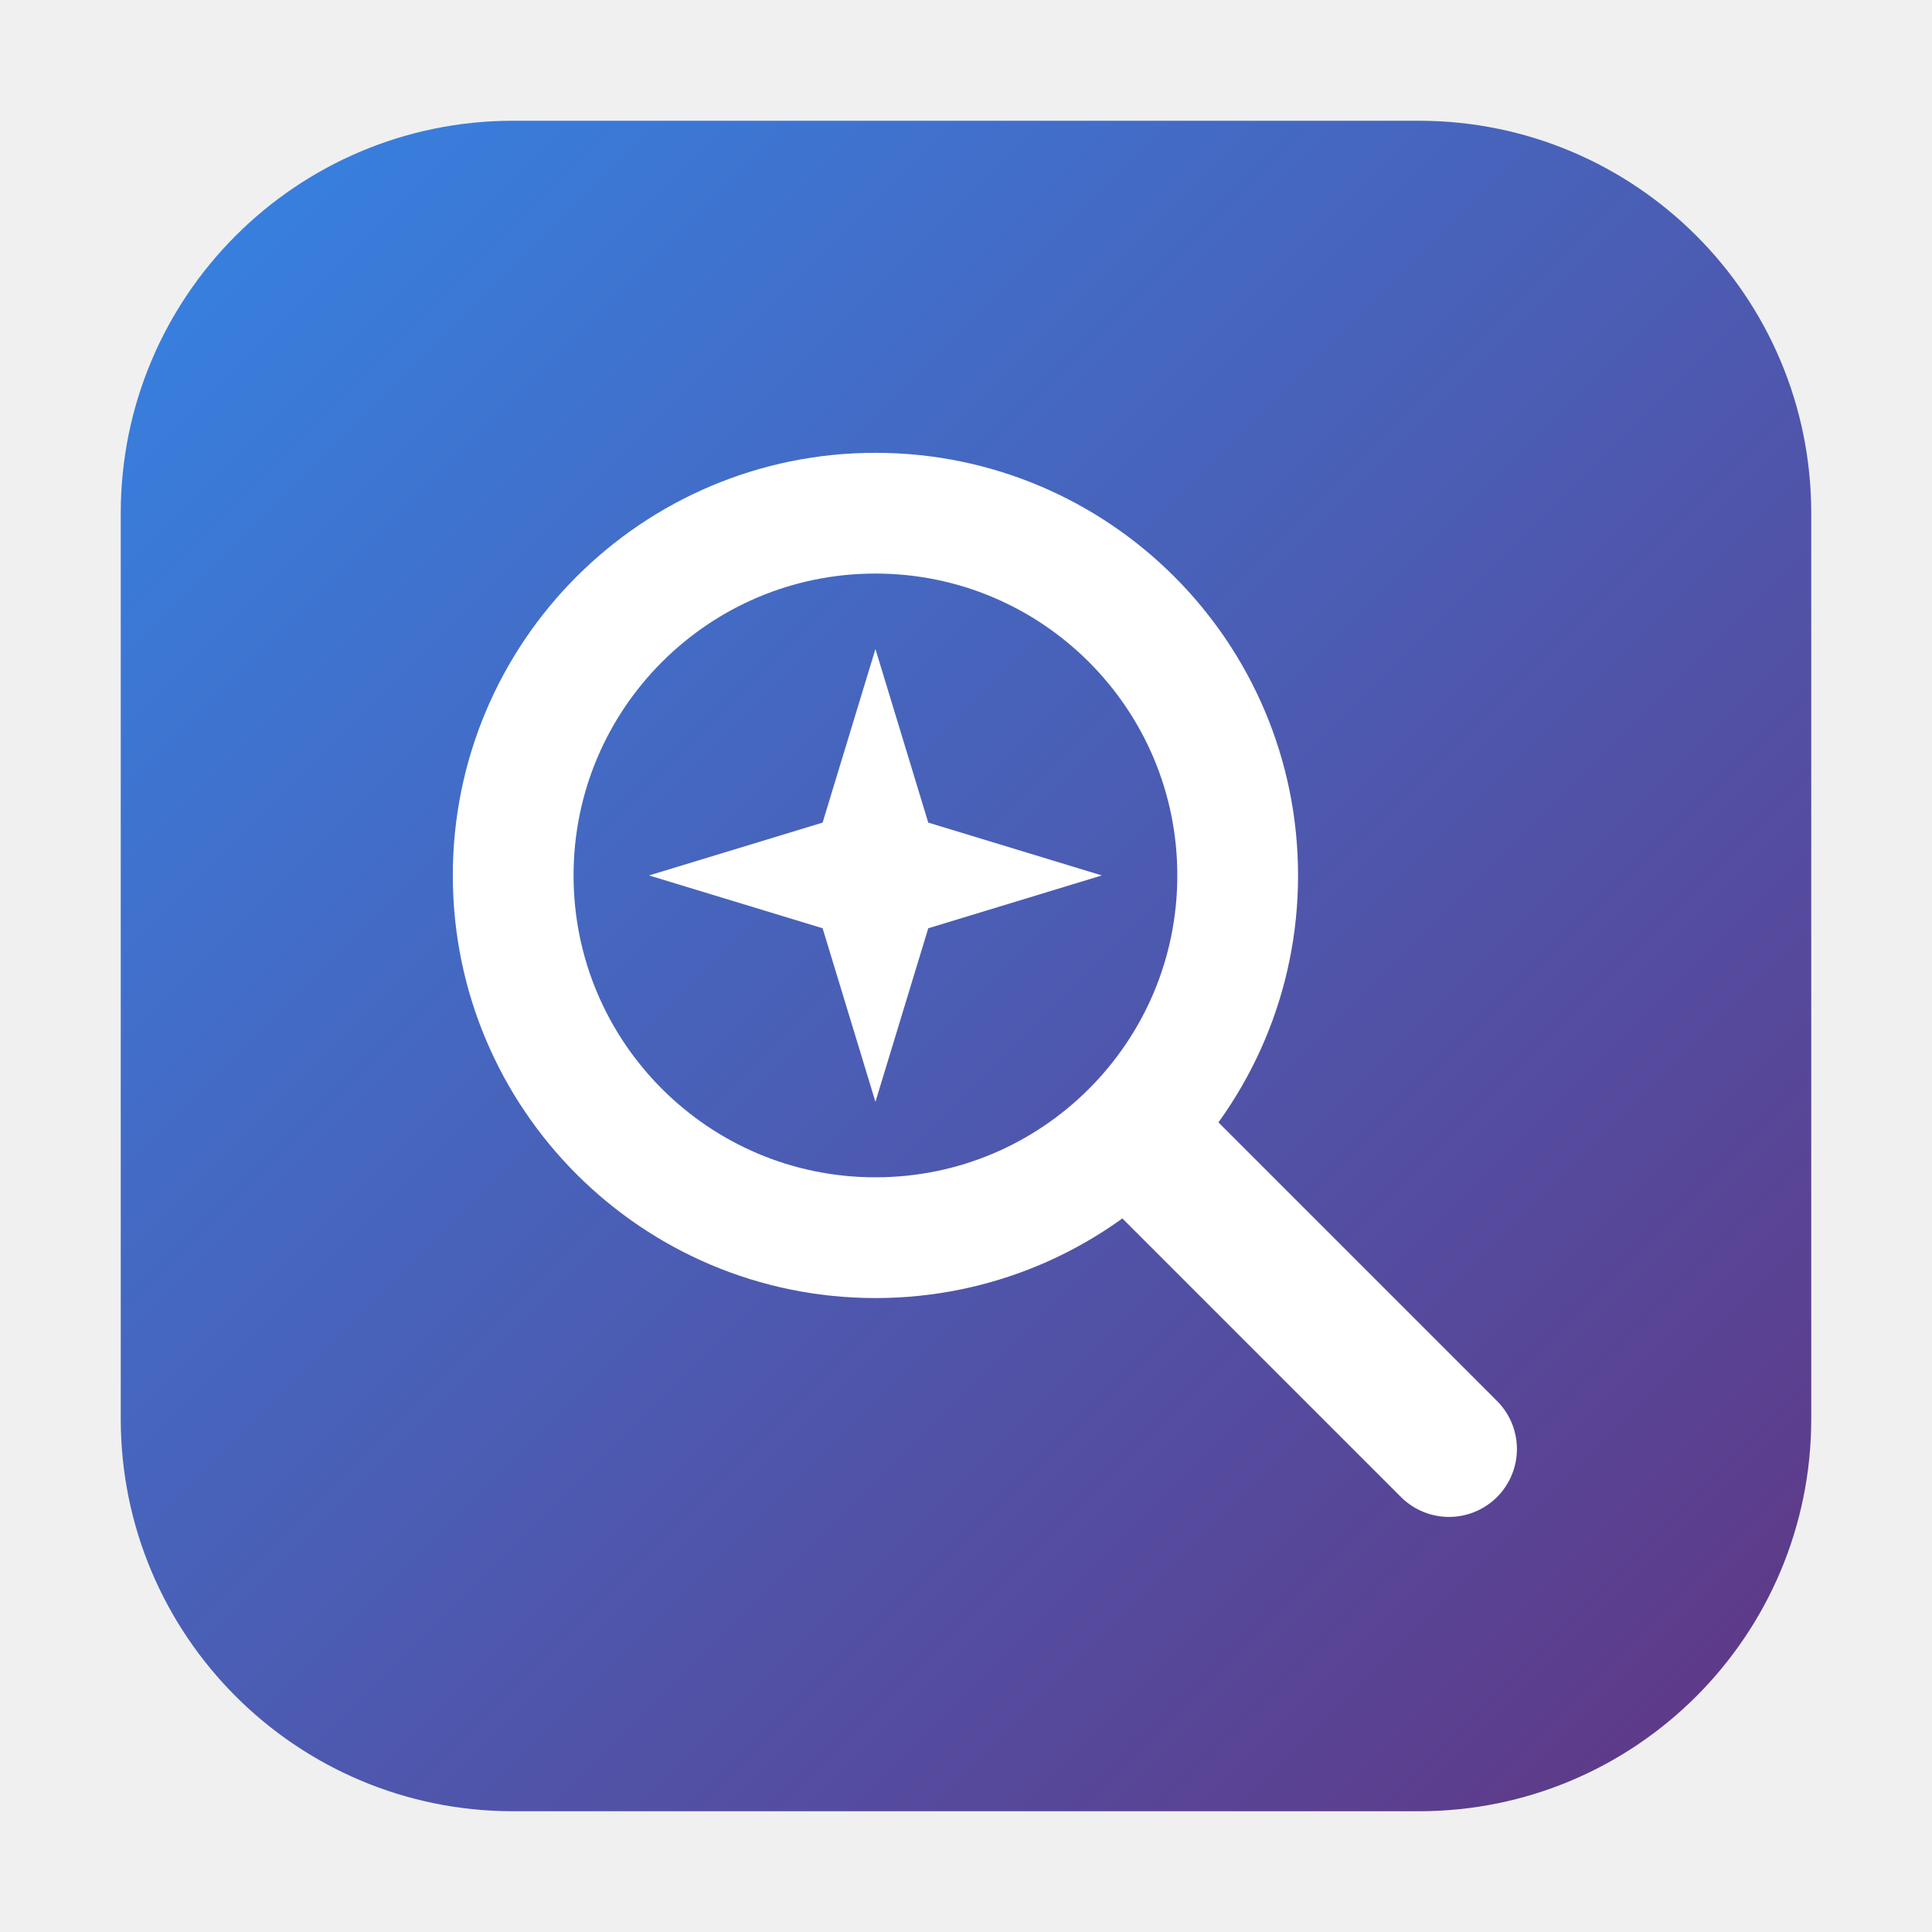
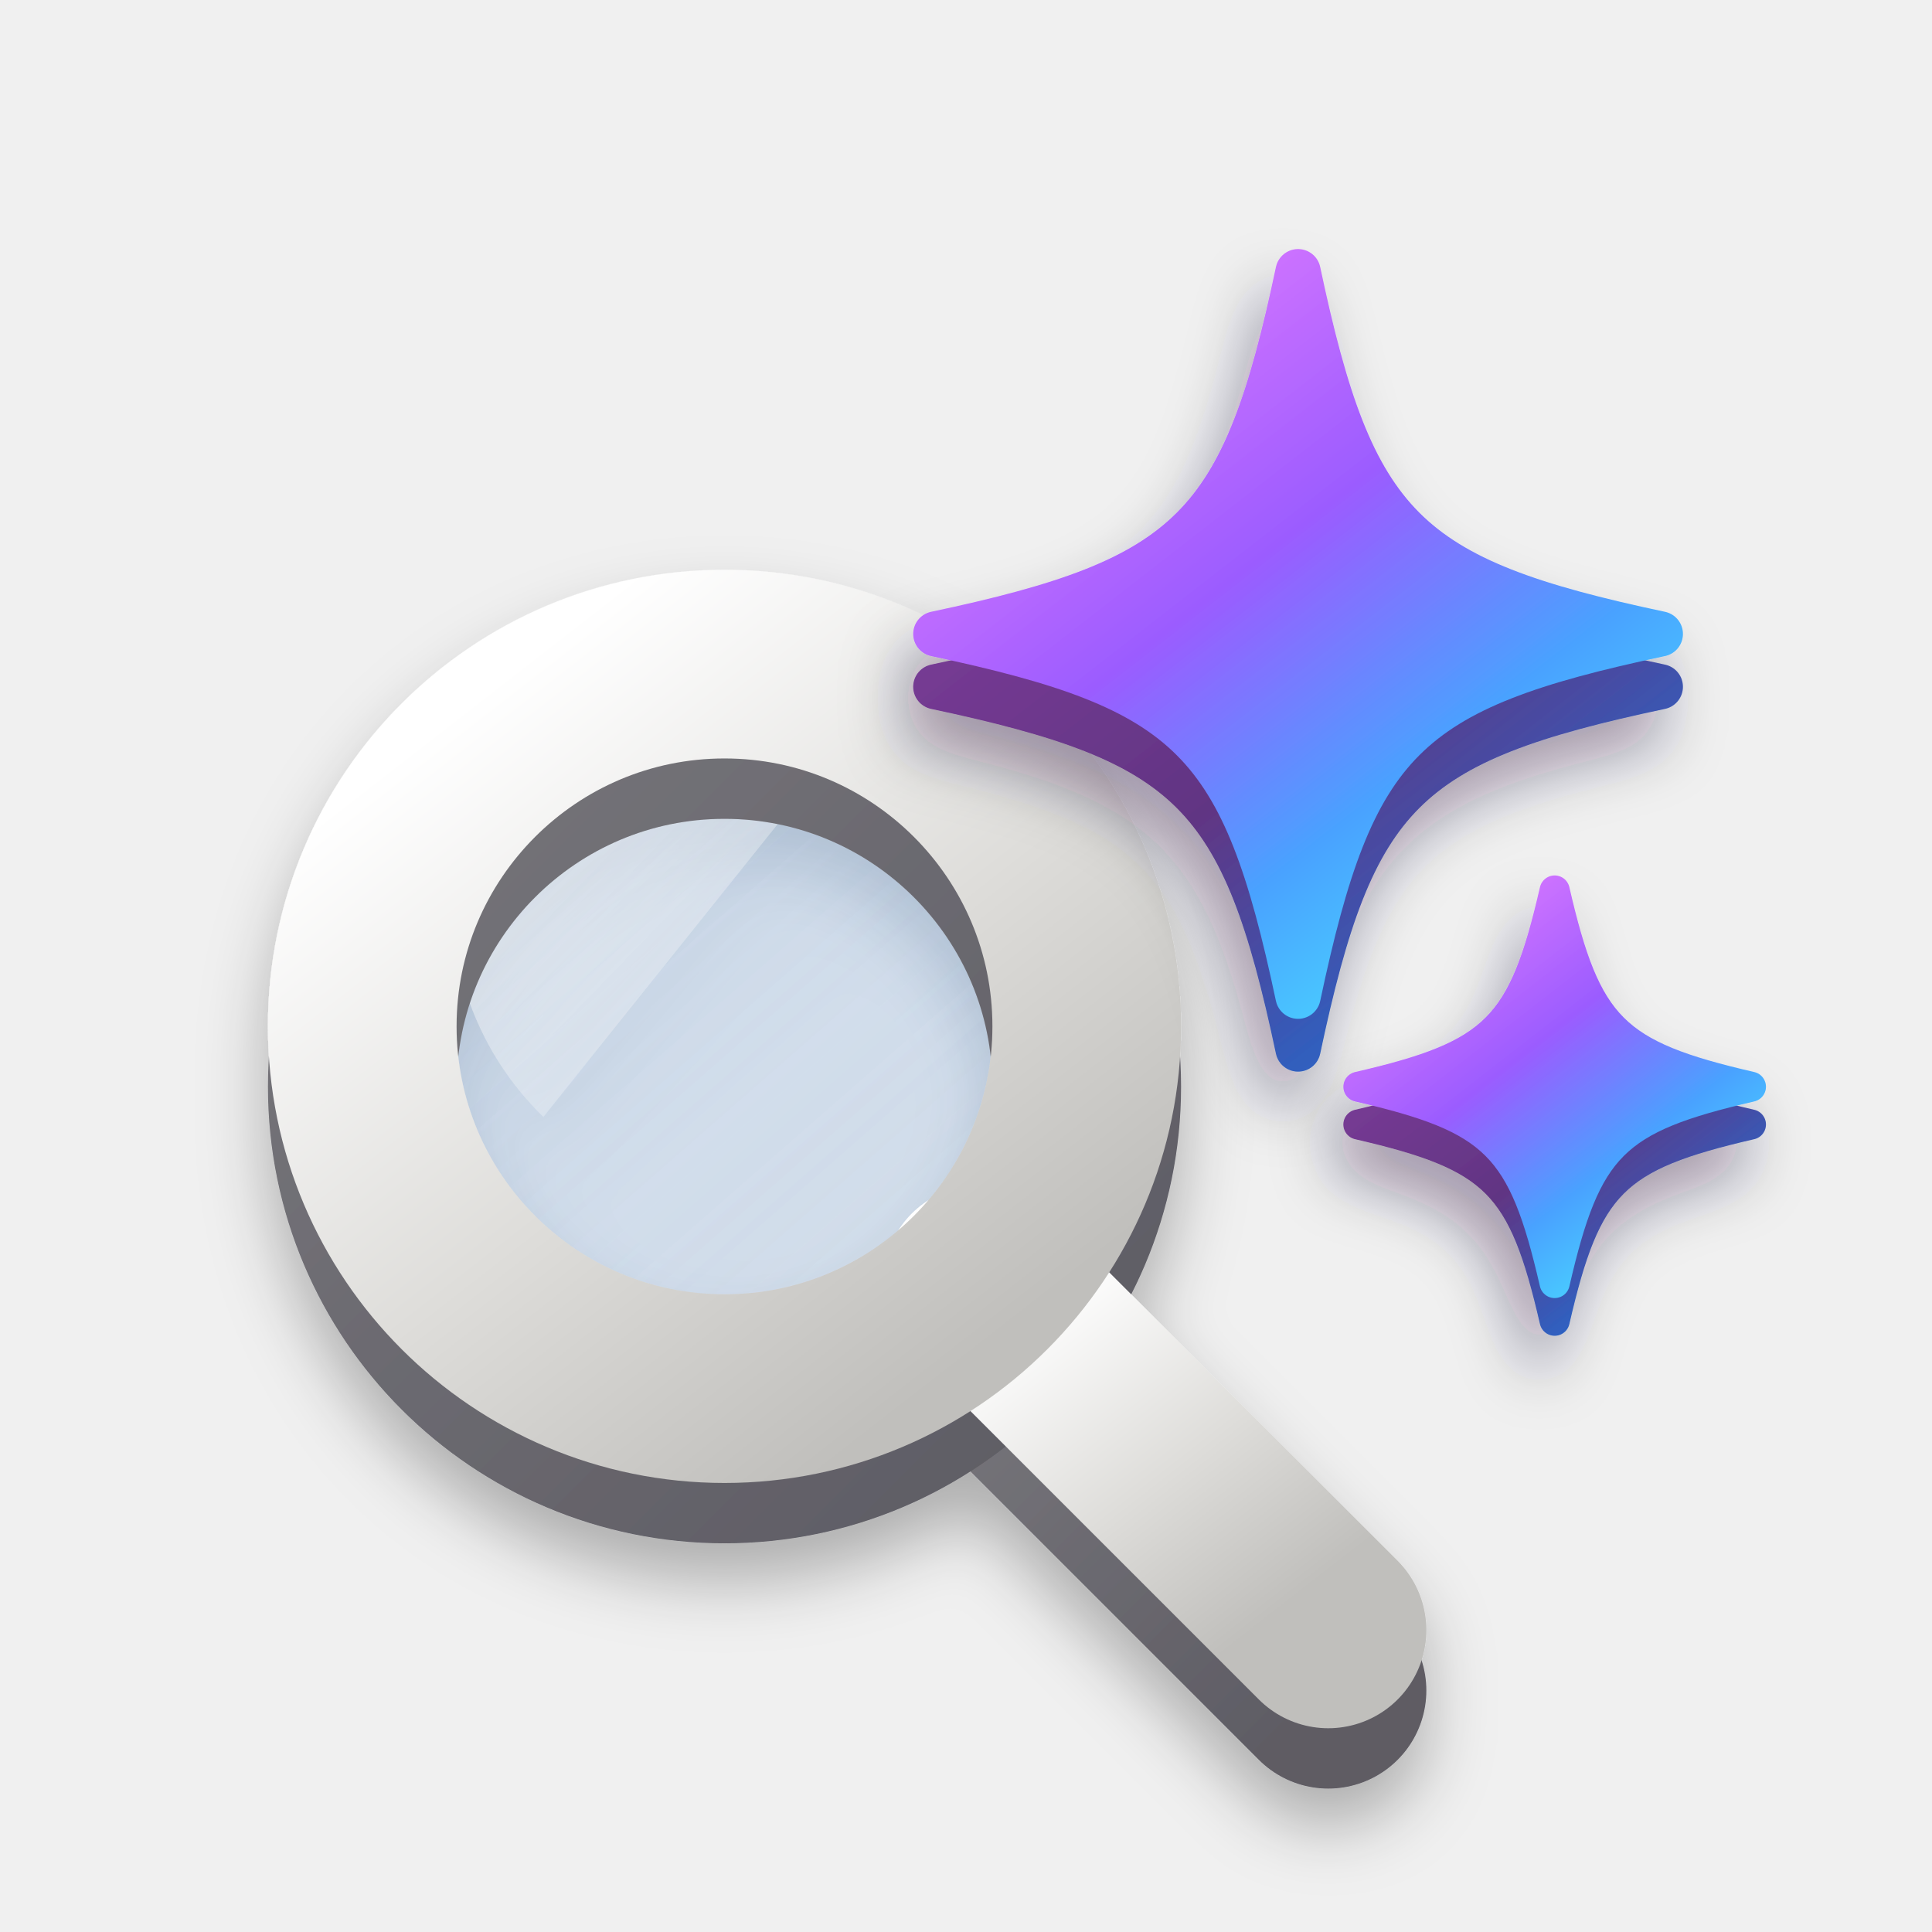
- <svg xmlns="http://www.w3.org/2000/svg" viewBox="0 0 128 128">
+ <svg xmlns="http://www.w3.org/2000/svg" width="128" height="128" viewBox="0 0 128 128">
  <defs>
-     <linearGradient id="bg" x1="0" y1="0" x2="1" y2="1">
-       <stop offset="0%" stop-color="#3584e4" />
-       <stop offset="100%" stop-color="#613583" />
+     <linearGradient id="glassTint" x1="0.15" y1="0.1" x2="0.85" y2="0.9">
+       <stop offset="0%" stop-color="#99c1f1" stop-opacity="0.28" />
+       <stop offset="100%" stop-color="#62a0ea" stop-opacity="0.14" />
    </linearGradient>
+     <linearGradient id="glassShine" x1="0" y1="0" x2="1" y2="1">
+       <stop offset="0%" stop-color="#ffffff" stop-opacity="0.55" />
+       <stop offset="100%" stop-color="#ffffff" stop-opacity="0" />
+     </linearGradient>
+     <linearGradient id="ringExtrude" x1="0" y1="0" x2="1" y2="1">
+       <stop offset="0%" stop-color="#77767b" />
+       <stop offset="100%" stop-color="#5e5c64" />
+     </linearGradient>
+     <linearGradient id="ringFront" x1="0.15" y1="0.05" x2="0.85" y2="0.95">
+       <stop offset="0%" stop-color="#ffffff" />
+       <stop offset="55%" stop-color="#deddda" />
+       <stop offset="100%" stop-color="#c0bfbc" />
+     </linearGradient>
+     <linearGradient id="sparkleExtrude" x1="0.15" y1="0.05" x2="0.85" y2="0.95">
+       <stop offset="0%" stop-color="#813d9c" />
+       <stop offset="55%" stop-color="#613583" />
+       <stop offset="100%" stop-color="#1c71d8" />
+     </linearGradient>
+     <linearGradient id="sparkleFront" x1="0.15" y1="0.05" x2="0.85" y2="0.95">
+       <stop offset="0%" stop-color="#e17bff" />
+       <stop offset="40%" stop-color="#9b5cff" />
+       <stop offset="72%" stop-color="#48a3ff" />
+       <stop offset="100%" stop-color="#4ce2ff" />
+     </linearGradient>
+     <filter id="softShadow" x="-20%" y="-20%" width="145%" height="145%">
+       <feDropShadow dx="0" dy="2.5" stdDeviation="2.2" flood-color="#000000" flood-opacity="0.28" />
+     </filter>
+     <filter id="sparkleShadow" x="-25%" y="-25%" width="155%" height="155%">
+       <feDropShadow dx="-1" dy="2.5" stdDeviation="2" flood-color="#1a1033" flood-opacity="0.35" />
+     </filter>
  </defs>
-   <rect x="8" y="8" width="112" height="112" rx="26" fill="url(#bg)" />
-   <circle cx="58" cy="58" r="24" fill="none" stroke="#ffffff" stroke-width="8" />
-   <line x1="76" y1="76" x2="96" y2="96" stroke="#ffffff" stroke-width="9" stroke-linecap="round" />
-   <path d="M58 43 L61.5 54.5 L73 58 L61.5 61.5 L58 73 L54.5 61.5 L43 58 L54.5 54.5 Z" fill="#ffffff" />
+   <g filter="url(#softShadow)">
+     <circle cx="48" cy="68" r="24" fill="url(#glassTint)" />
+     <path d="M 30 58 A 20 20 0 0 1 56 49 L 36 74 A 20 20 0 0 1 30 58 Z" fill="url(#glassShine)" />
+     <g transform="translate(0 4)">
+       <line x1="65" y1="85" x2="88" y2="108" stroke="url(#ringExtrude)" stroke-width="13" stroke-linecap="round" />
+       <circle cx="48" cy="68" r="24" fill="none" stroke="url(#ringExtrude)" stroke-width="12.5" />
+     </g>
+     <line x1="65" y1="85" x2="88" y2="108" stroke="url(#ringFront)" stroke-width="13" stroke-linecap="round" />
+     <circle cx="48" cy="68" r="24" fill="none" stroke="url(#ringFront)" stroke-width="12.5" />
+   </g>
+   <g transform="translate(86 42)" filter="url(#sparkleShadow)">
+     <g transform="translate(0 3.5)">
+       <path d="M 0 -24 C 3.6 -7, 7 -3.6, 24 0 C 7 3.6, 3.6 7, 0 24 C -3.6 7, -7 3.6, -24 0 C -7 -3.6, -3.6 -7, 0 -24 Z" fill="url(#sparkleExtrude)" stroke="url(#sparkleExtrude)" stroke-width="3" stroke-linejoin="round" />
+     </g>
+     <path d="M 0 -24 C 3.6 -7, 7 -3.6, 24 0 C 7 3.6, 3.6 7, 0 24 C -3.6 7, -7 3.6, -24 0 C -7 -3.6, -3.6 -7, 0 -24 Z" fill="url(#sparkleFront)" stroke="url(#sparkleFront)" stroke-width="3" stroke-linejoin="round" />
+   </g>
+   <g transform="translate(103 72)" filter="url(#sparkleShadow)">
+     <g transform="translate(0 2.5)">
+       <path d="M 0 -13 C 2.1 -3.9, 3.9 -2.1, 13 0 C 3.9 2.1, 2.1 3.9, 0 13 C -2.1 3.9, -3.9 2.1, -13 0 C -3.9 -2.1, -2.1 -3.9, 0 -13 Z" fill="url(#sparkleExtrude)" stroke="url(#sparkleExtrude)" stroke-width="2" stroke-linejoin="round" />
+     </g>
+     <path d="M 0 -13 C 2.1 -3.9, 3.9 -2.1, 13 0 C 3.9 2.1, 2.1 3.9, 0 13 C -2.1 3.9, -3.9 2.1, -13 0 C -3.9 -2.1, -2.1 -3.9, 0 -13 Z" fill="url(#sparkleFront)" stroke="url(#sparkleFront)" stroke-width="2" stroke-linejoin="round" />
+   </g>
</svg>
